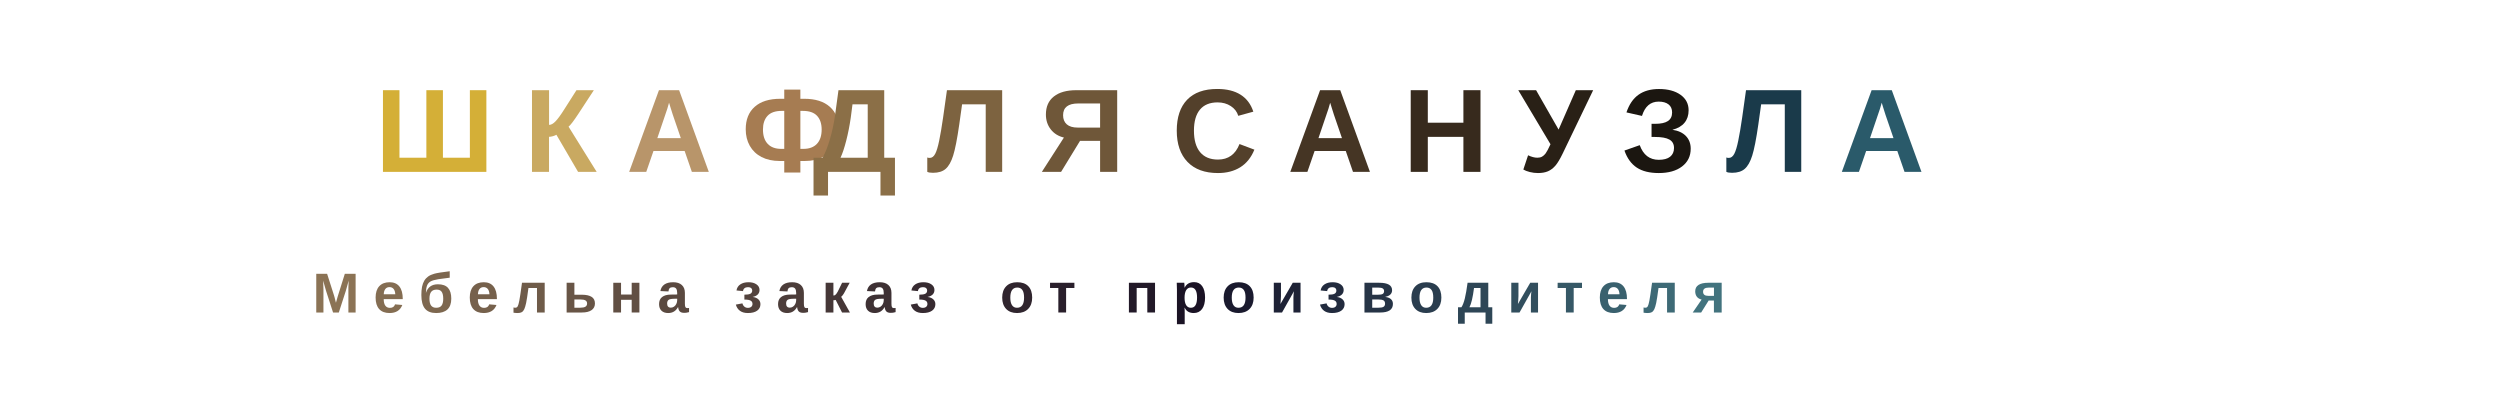
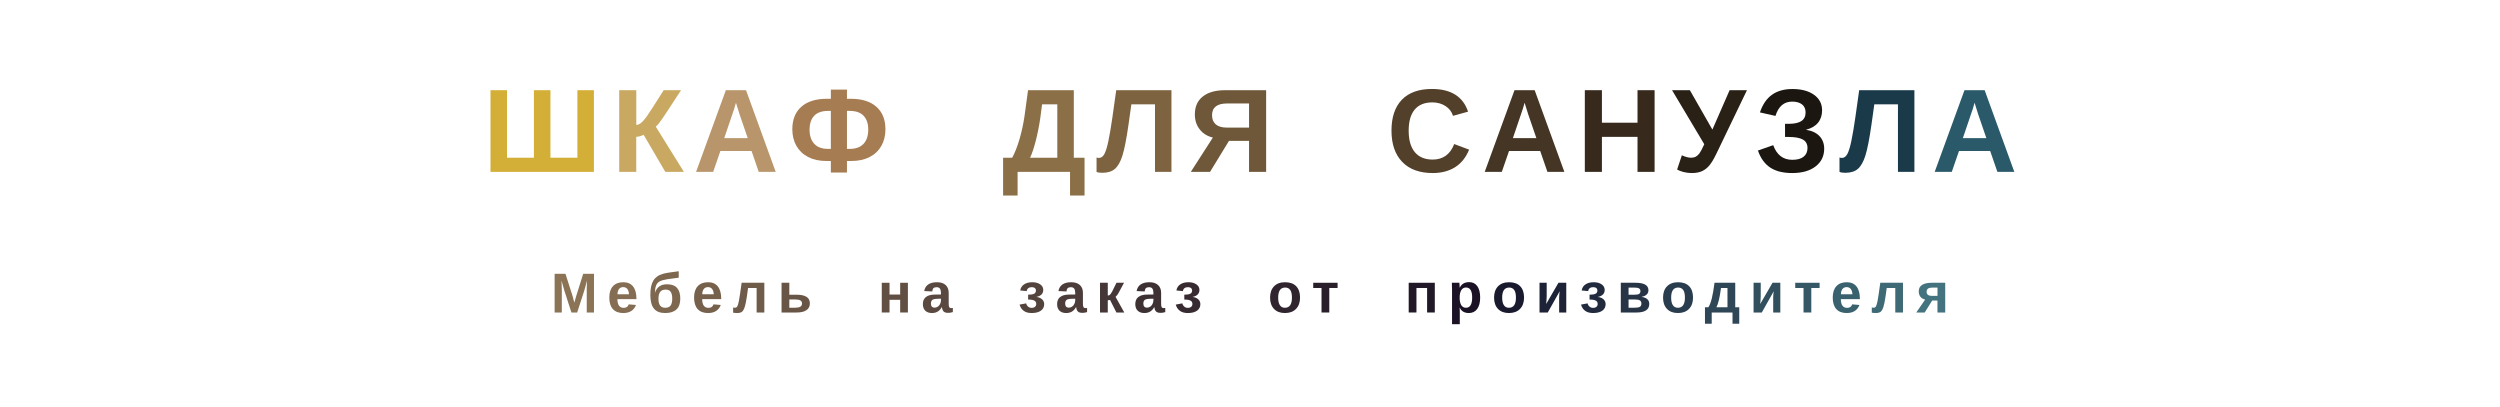
<svg xmlns="http://www.w3.org/2000/svg" viewBox="0 0 800 130" width="800" height="130">
  <defs>
    <style>
      @keyframes appear {
        from { opacity: 0; transform: translateY(10px); }
        to { opacity: 1; transform: translateY(0); }
      }
      .title-letter {
        opacity: 0;
        animation: appear 0.4s ease forwards;
        font-family: Arial, sans-serif;
        font-weight: 900;
+         font-size: 38px;
      }
      .subtitle-letter {
        opacity: 0;
        animation: appear 0.3s ease forwards;
        font-family: Arial, sans-serif;
        font-weight: 600;
+         font-size: 18px;
+       }
+       .word-gap {
+         font-size: 38px;
+         fill: transparent;
+       }
+       .subtitle-gap {
+         font-size: 18px;
+         fill: transparent;
      }
    </style>
  </defs>
-   <text x="120" y="55" text-anchor="start" font-size="38">
+   <text x="400" y="55" text-anchor="middle">
    <tspan class="title-letter" style="fill:#d4af37; animation-delay:0.00s">Ш</tspan>
    <tspan class="title-letter" style="fill:#c9a961; animation-delay:0.05s">К</tspan>
    <tspan class="title-letter" style="fill:#b8956a; animation-delay:0.10s">А</tspan>
    <tspan class="title-letter" style="fill:#a67c52; animation-delay:0.15s">Ф</tspan>
-   </text>
-   <text x="260" y="55" text-anchor="start" font-size="38">
+     <tspan class="word-gap" dx="30"> </tspan>
    <tspan class="title-letter" style="fill:#8b6f47; animation-delay:0.25s">Д</tspan>
    <tspan class="title-letter" style="fill:#7d6340; animation-delay:0.30s">Л</tspan>
    <tspan class="title-letter" style="fill:#6f5739; animation-delay:0.35s">Я</tspan>
-   </text>
-   <text x="375" y="55" text-anchor="start" font-size="38">
+     <tspan class="word-gap" dx="30"> </tspan>
    <tspan class="title-letter" style="fill:#53402b; animation-delay:0.45s">С</tspan>
    <tspan class="title-letter" style="fill:#453524; animation-delay:0.50s">А</tspan>
    <tspan class="title-letter" style="fill:#372a1d; animation-delay:0.55s">Н</tspan>
    <tspan class="title-letter" style="fill:#292016; animation-delay:0.60s">У</tspan>
    <tspan class="title-letter" style="fill:#1b1610; animation-delay:0.65s">З</tspan>
    <tspan class="title-letter" style="fill:#1a3a4a; animation-delay:0.70s">Л</tspan>
    <tspan class="title-letter" style="fill:#2a5a6a; animation-delay:0.75s">А</tspan>
  </text>
-   <text x="100" y="100" text-anchor="start" font-size="18">
+   <text x="400" y="100" text-anchor="middle">
    <tspan class="subtitle-letter" style="fill:#8b7355; animation-delay:1.00s">М</tspan>
    <tspan class="subtitle-letter" style="fill:#846d52; animation-delay:1.04s">е</tspan>
    <tspan class="subtitle-letter" style="fill:#7d674f; animation-delay:1.08s">б</tspan>
    <tspan class="subtitle-letter" style="fill:#76614c; animation-delay:1.12s">е</tspan>
    <tspan class="subtitle-letter" style="fill:#6f5b49; animation-delay:1.16s">л</tspan>
    <tspan class="subtitle-letter" style="fill:#685546; animation-delay:1.20s">ь</tspan>
-   </text>
-   <text x="195" y="100" text-anchor="start" font-size="18">
+     <tspan class="subtitle-gap" dx="15"> </tspan>
    <tspan class="subtitle-letter" style="fill:#614f43; animation-delay:1.24s">н</tspan>
    <tspan class="subtitle-letter" style="fill:#5a4940; animation-delay:1.28s">а</tspan>
-   </text>
-   <text x="235" y="100" text-anchor="start" font-size="18">
+     <tspan class="subtitle-gap" dx="15"> </tspan>
    <tspan class="subtitle-letter" style="fill:#53433d; animation-delay:1.32s">з</tspan>
    <tspan class="subtitle-letter" style="fill:#4c3d3a; animation-delay:1.36s">а</tspan>
    <tspan class="subtitle-letter" style="fill:#453737; animation-delay:1.40s">к</tspan>
    <tspan class="subtitle-letter" style="fill:#3e3134; animation-delay:1.44s">а</tspan>
    <tspan class="subtitle-letter" style="fill:#372b31; animation-delay:1.48s">з</tspan>
-   </text>
-   <text x="320" y="100" text-anchor="start" font-size="18">
+     <tspan class="subtitle-gap" dx="15"> </tspan>
    <tspan class="subtitle-letter" style="fill:#30252e; animation-delay:1.52s">о</tspan>
    <tspan class="subtitle-letter" style="fill:#291f2b; animation-delay:1.56s">т</tspan>
-   </text>
-   <text x="360" y="100" text-anchor="start" font-size="18">
+     <tspan class="subtitle-gap" dx="15"> </tspan>
    <tspan class="subtitle-letter" style="fill:#221928; animation-delay:1.60s">п</tspan>
    <tspan class="subtitle-letter" style="fill:#1b1325; animation-delay:1.64s">р</tspan>
    <tspan class="subtitle-letter" style="fill:#1a1a2e; animation-delay:1.68s">о</tspan>
    <tspan class="subtitle-letter" style="fill:#1e2236; animation-delay:1.72s">и</tspan>
    <tspan class="subtitle-letter" style="fill:#222b3e; animation-delay:1.76s">з</tspan>
    <tspan class="subtitle-letter" style="fill:#263446; animation-delay:1.80s">в</tspan>
    <tspan class="subtitle-letter" style="fill:#2a3d4e; animation-delay:1.84s">о</tspan>
    <tspan class="subtitle-letter" style="fill:#2e4656; animation-delay:1.88s">д</tspan>
    <tspan class="subtitle-letter" style="fill:#324f5e; animation-delay:1.92s">и</tspan>
    <tspan class="subtitle-letter" style="fill:#365866; animation-delay:1.96s">т</tspan>
    <tspan class="subtitle-letter" style="fill:#3a616e; animation-delay:2.00s">е</tspan>
    <tspan class="subtitle-letter" style="fill:#3e6a76; animation-delay:2.04s">л</tspan>
    <tspan class="subtitle-letter" style="fill:#42737e; animation-delay:2.08s">я</tspan>
  </text>
</svg>
